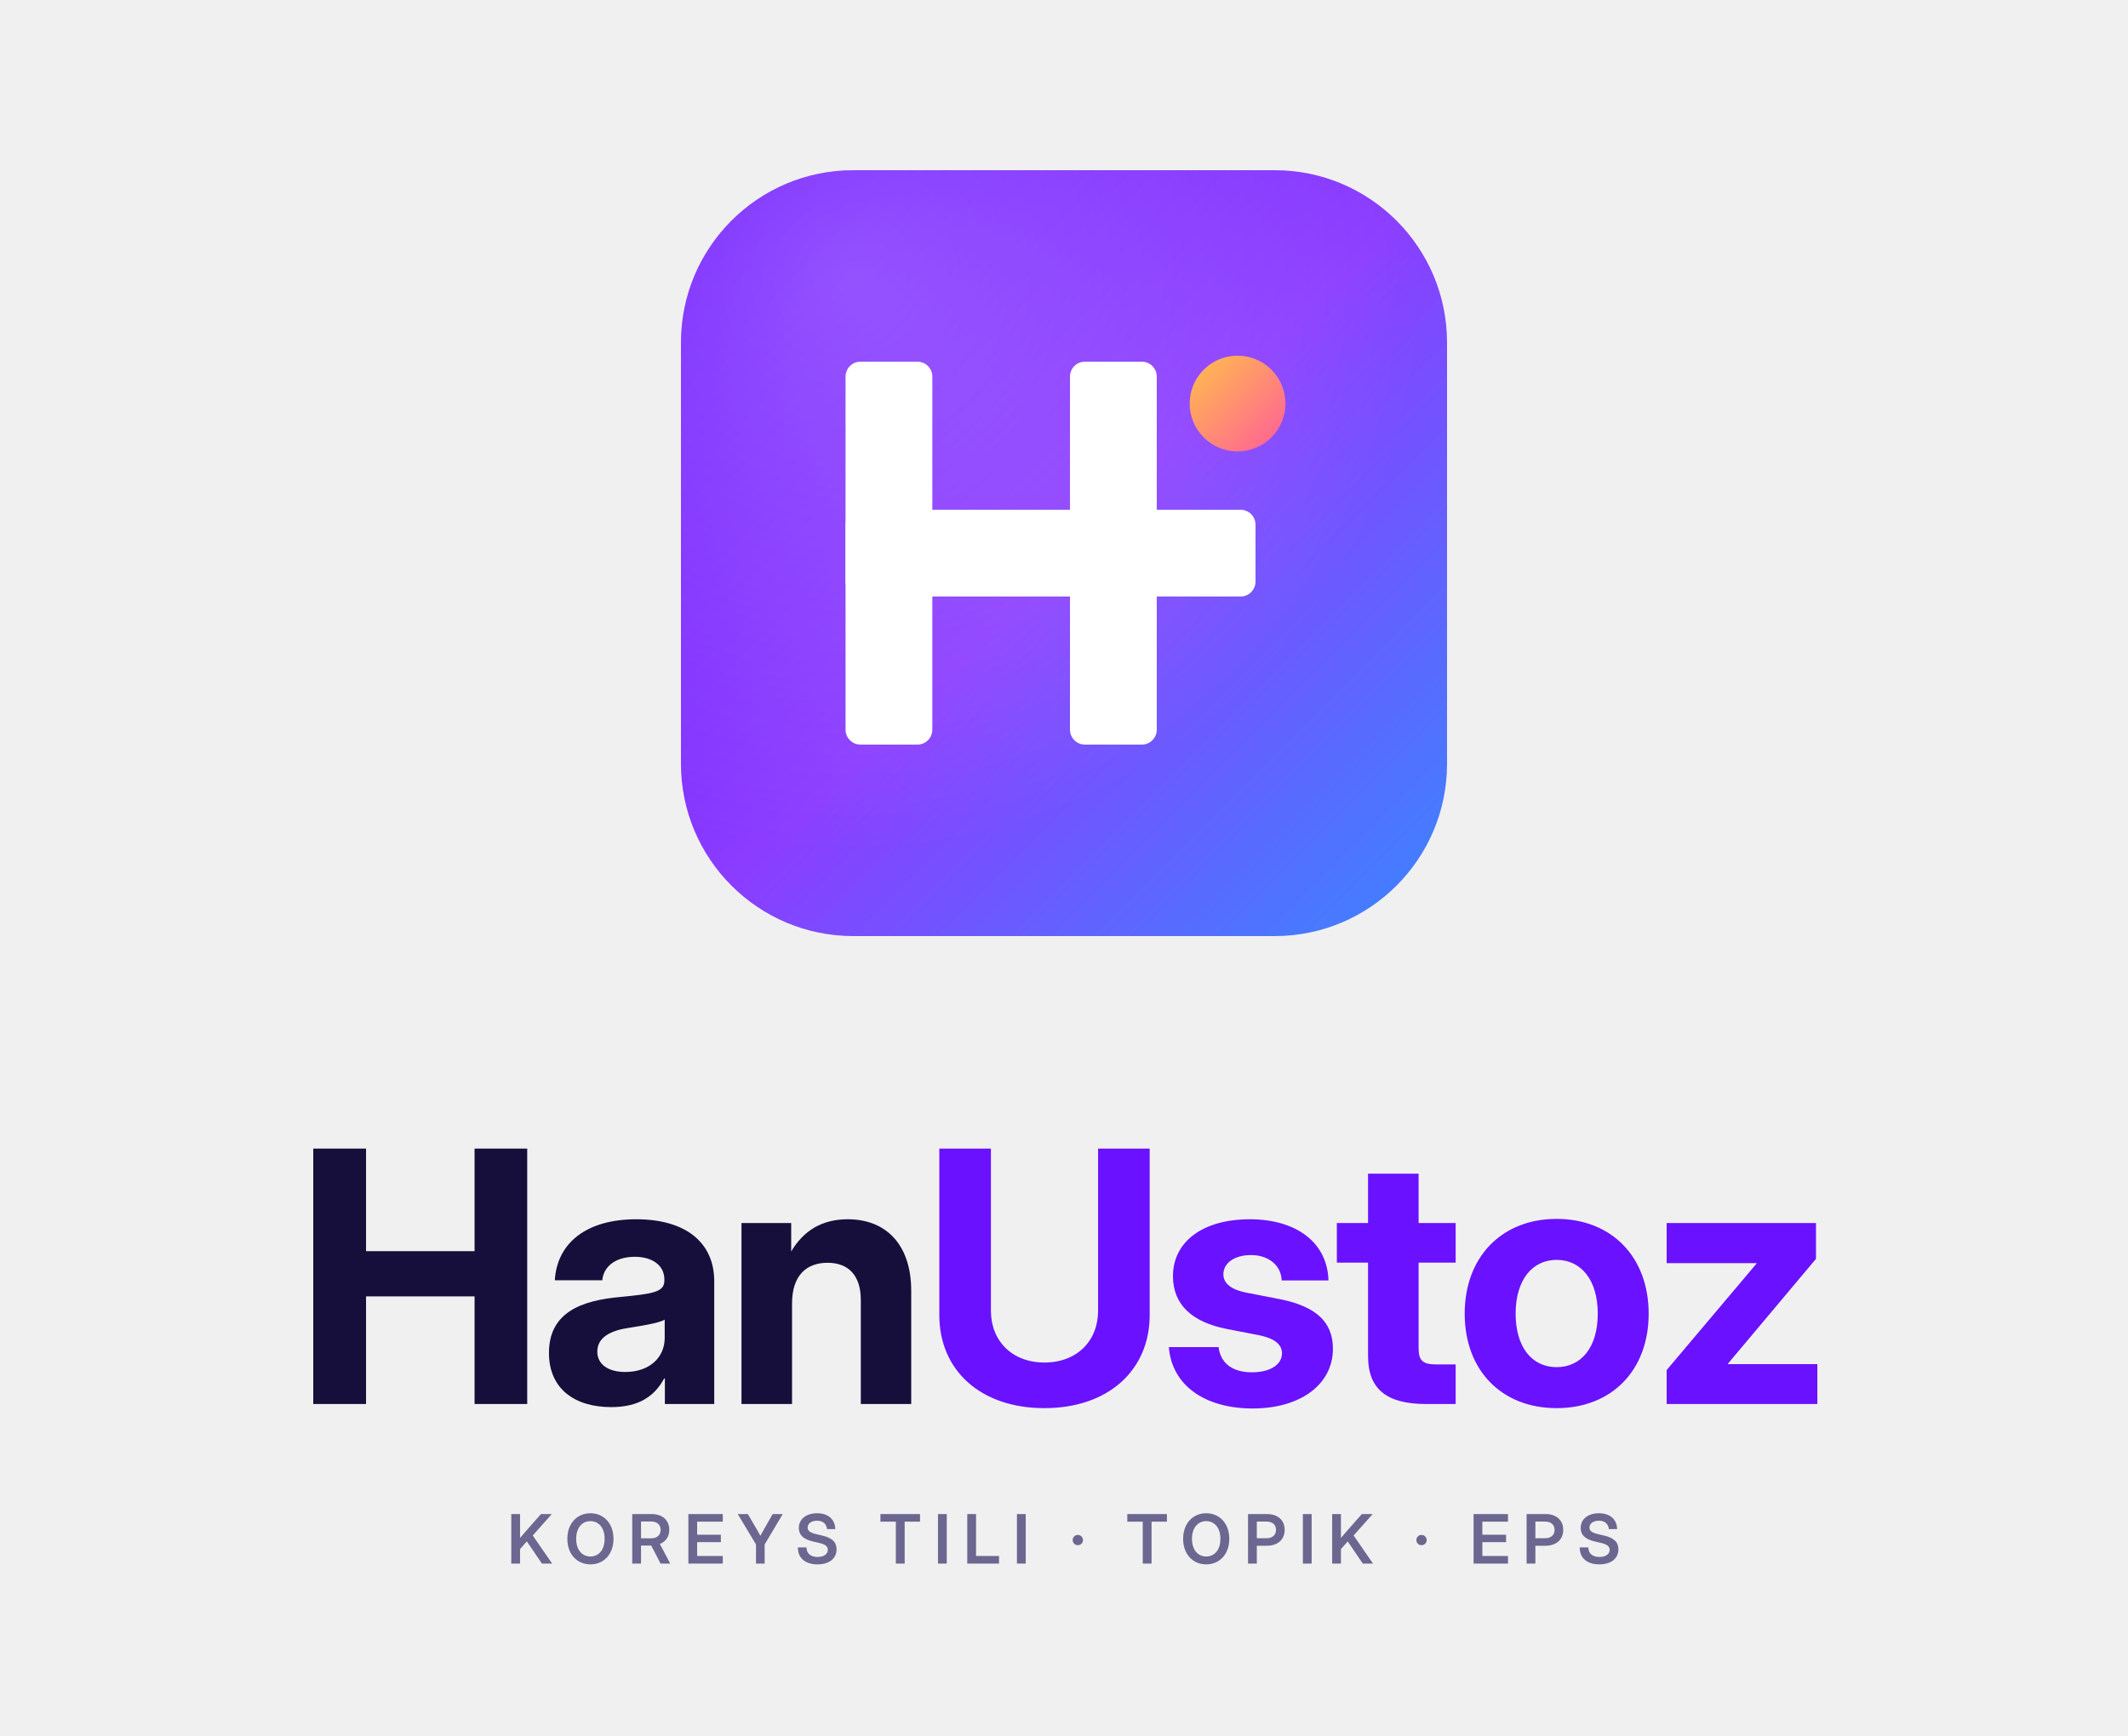
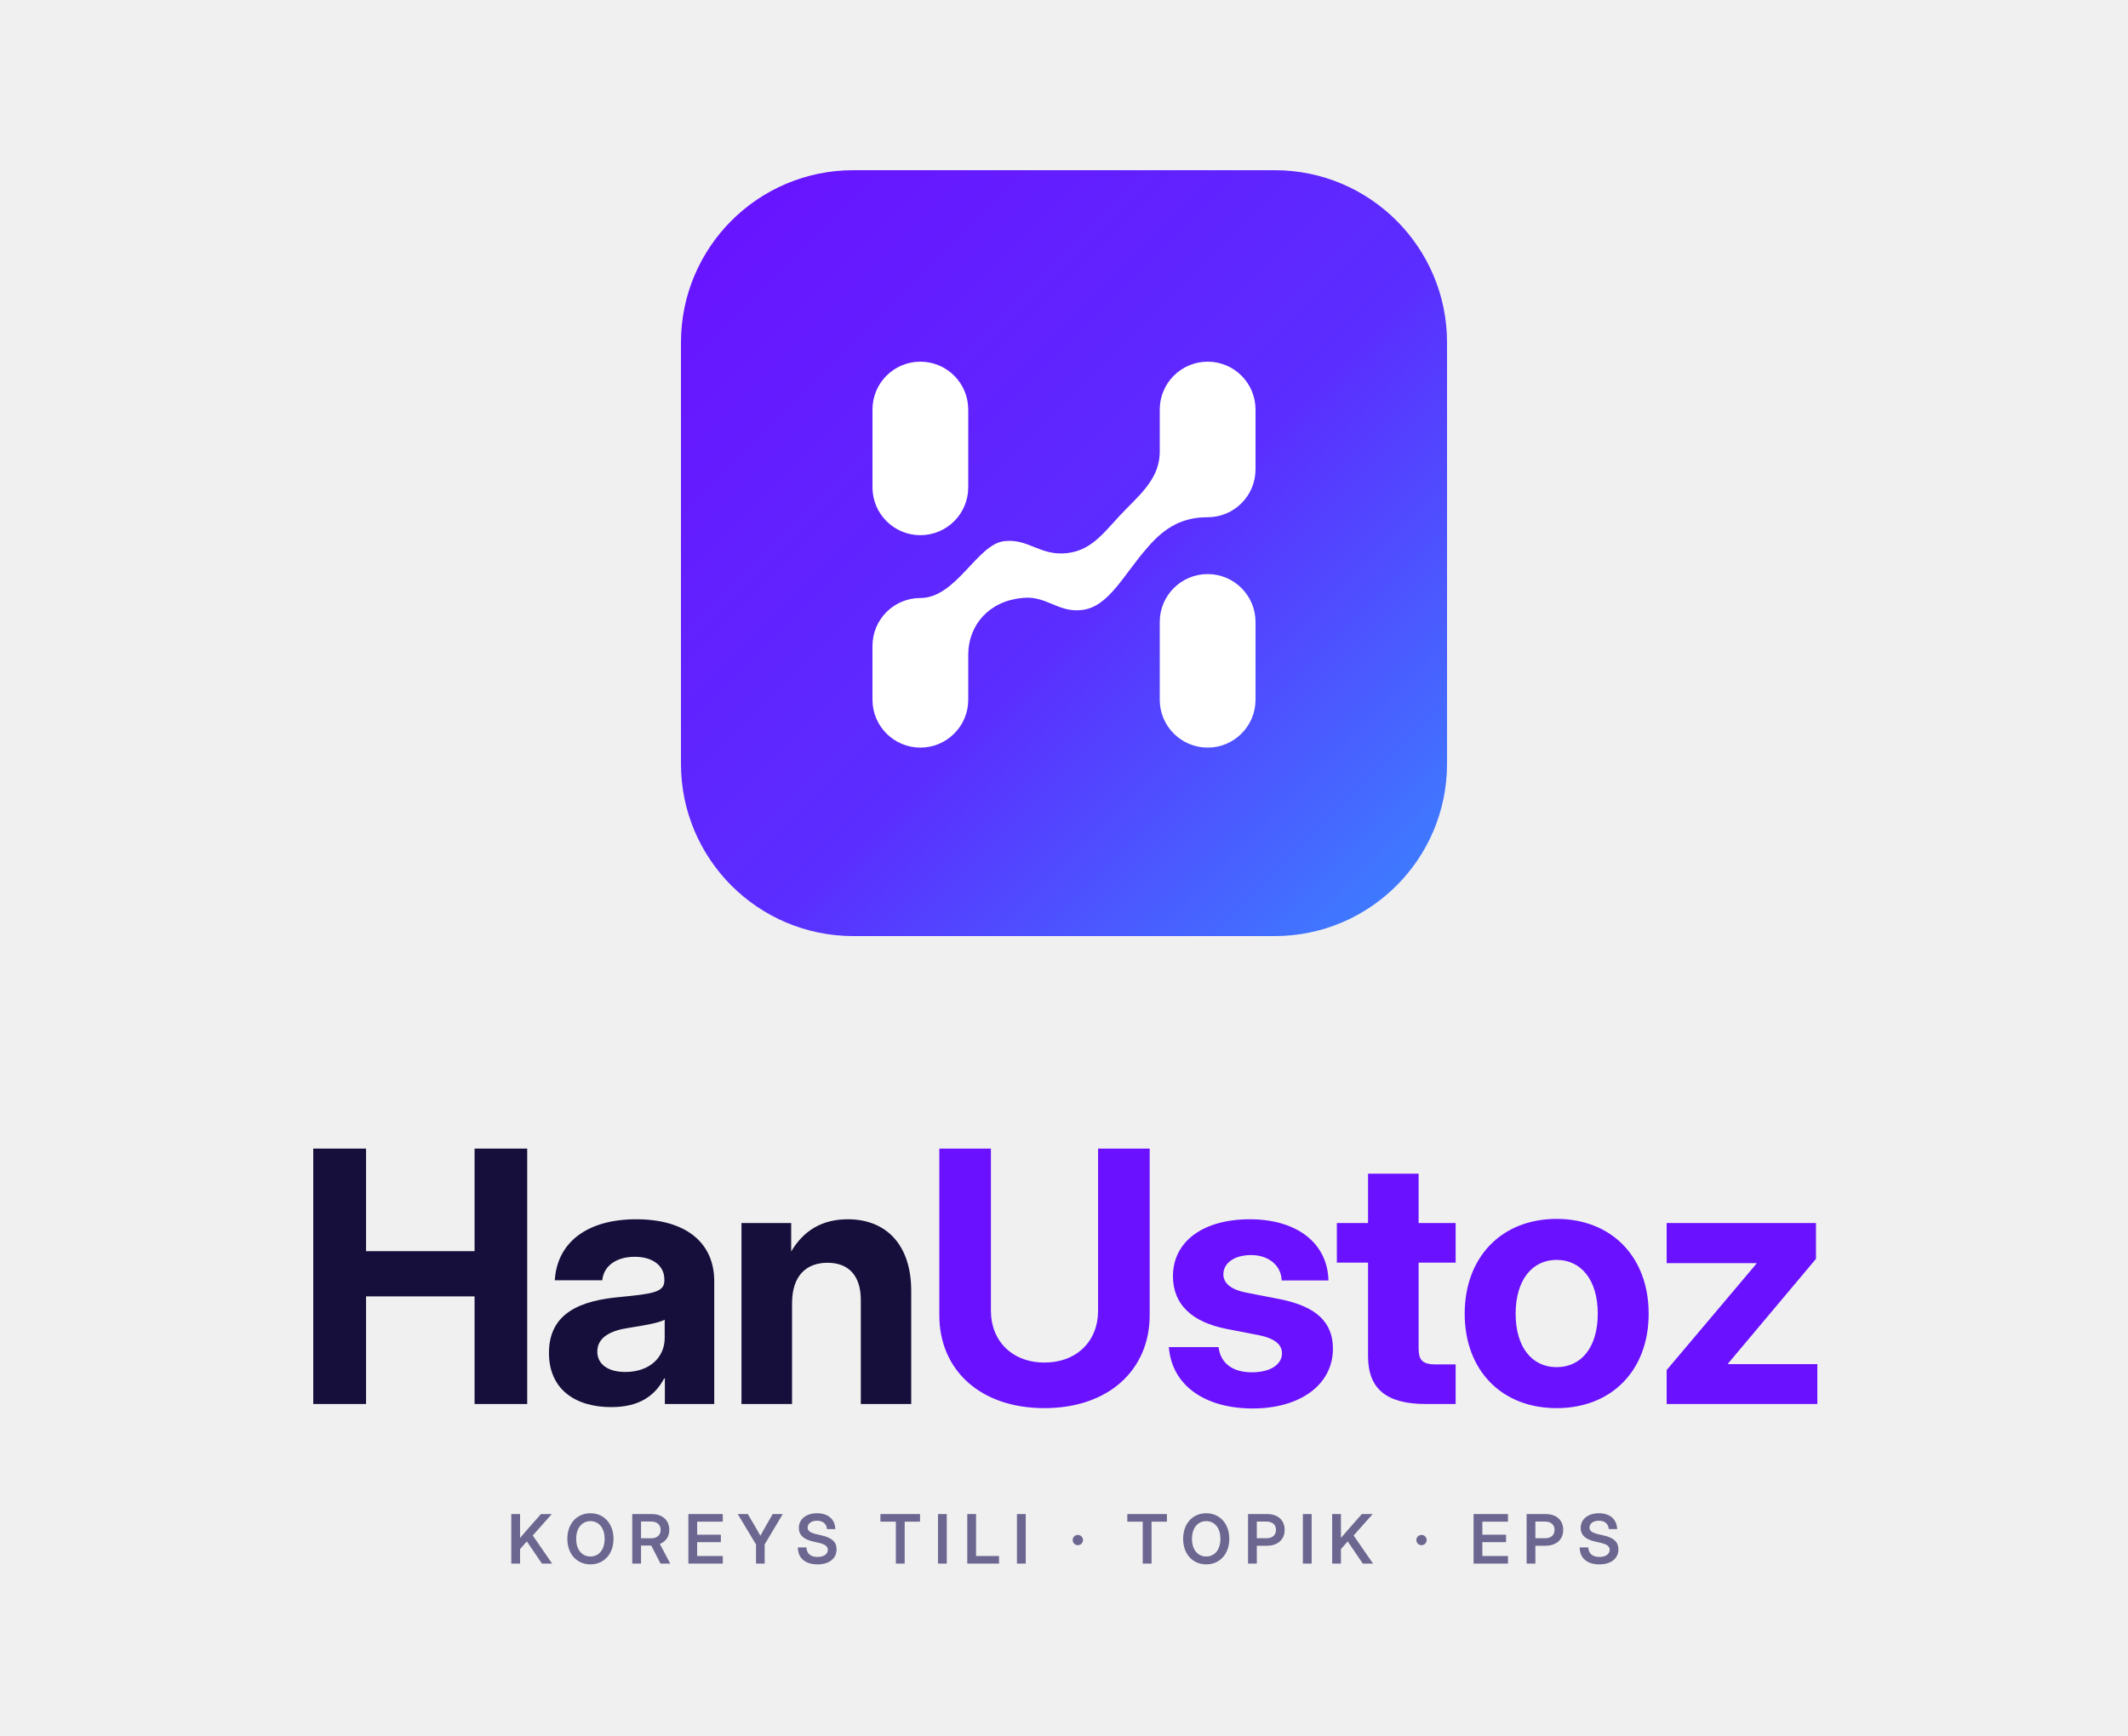
<svg xmlns="http://www.w3.org/2000/svg" width="640" height="522" viewBox="0 0 640 522">
  <defs>
    <linearGradient id="hq-bg" x1="0" y1="0" x2="1" y2="1">
      <stop offset="0" stop-color="#6a11ff" />
-       <stop offset=".5" stop-color="#8b3dff" />
+       <stop offset=".55" stop-color="#5b2dff" />
      <stop offset="1" stop-color="#3a86ff" />
-     </linearGradient>
-     <radialGradient id="hq-glow" cx=".22" cy=".14" r=".75">
-       <stop offset="0" stop-color="#fff" stop-opacity=".22" />
-       <stop offset="1" stop-color="#fff" stop-opacity="0" />
-     </radialGradient>
-     <linearGradient id="hq-sun" x1="0" y1="0" x2="1" y2="1">
-       <stop offset="0" stop-color="#ffc04a" />
-       <stop offset="1" stop-color="#ff5c9a" />
    </linearGradient>
  </defs>
  <g transform="translate(204.80 51.20)">
    <rect width="230.4" height="230.4" rx="51.84" fill="url(#hq-bg)" />
-     <rect width="230.4" height="230.4" rx="51.84" fill="url(#hq-glow)" />
-     <g transform="translate(0.00 0.00) scale(0.45)">
-       <g fill="#ffffff">
-         <rect x="110" y="128" width="58" height="256" rx="10" />
-         <rect x="260" y="128" width="58" height="256" rx="10" />
-         <rect x="110" y="227" width="274" height="58" rx="10" />
-       </g>
-       <circle cx="372" cy="156" r="32" fill="url(#hq-sun)" />
+     <g transform="translate(0.00 0.00) scale(0.45)" fill="#ffffff">
+       <rect x="128" y="128" width="64" height="116" rx="32" />
+       <rect x="320" y="270" width="64" height="116" rx="32" />
+       <path d="M128 354 A32 32 0 0 0 192 354 V324 C192 304 206 288 228 286 C244 284 252 296 268 294 C286 292 296 270 312 252 C324 238 336 232 352 232 A32 32 0 0 0 384 200 V160 A32 32 0 0 0 320 160 V188 C320 204 310 214 298 226 C284 240 276 254 258 256 C240 258 232 246 216 248 C198 250 184 286 160 286 A32 32 0 0 0 128 318 Z" />
    </g>
  </g>
  <g transform="translate(88.49 422.37)">
    <path d="M5.72 0.00L21.60 0.00L21.60 -32.38L54.24 -32.38L54.24 0.00L70.07 0.00L70.07 -76.83L54.24 -76.83L54.24 -45.99L21.60 -45.99L21.60 -76.83L5.72 -76.83ZM95.33 0.93C103.68 0.93 108.38 -2.37 111.26 -7.68L111.47 -7.68L111.47 0.00L126.32 0.00L126.32 -36.92C126.32 -48.57 117.76 -55.58 102.86 -55.58C87.91 -55.58 79.04 -48.47 78.37 -37.23L92.65 -37.23C93.01 -41.40 96.72 -44.29 102.40 -44.29C107.96 -44.29 111.32 -41.51 111.32 -37.49L111.32 -37.13C111.32 -33.62 107.81 -33.15 97.86 -32.18C86.51 -31.14 76.61 -27.64 76.61 -15.37C76.61 -4.49 84.45 0.93 95.33 0.93ZM99.56 -9.64C94.45 -9.64 91.15 -11.91 91.15 -15.78C91.15 -20.11 95.28 -22.12 100.49 -22.89C105.39 -23.67 109.67 -24.39 111.42 -25.37L111.42 -19.90C111.42 -14.03 106.88 -9.64 99.56 -9.64ZM149.72 -30.27C149.72 -38.72 154.10 -42.49 160.40 -42.49C166.74 -42.49 170.40 -38.62 170.40 -31.30L170.40 0.00L185.56 0.00L185.56 -34.08C185.56 -47.85 178.08 -55.58 166.48 -55.58C158.64 -55.58 153.12 -52.08 149.46 -45.89L149.46 -54.45L134.51 -54.45L134.51 0.00L149.72 0.00Z" fill="#160f3b" />
    <path transform="translate(188.44 0)" d="M37.18 1.24C56.36 1.24 68.84 -10.16 68.84 -26.76L68.84 -76.83L53.32 -76.83L53.32 -28.05C53.32 -18.98 46.97 -12.48 37.18 -12.48C27.43 -12.48 21.09 -19.03 21.09 -28.05L21.09 -76.83L5.57 -76.83L5.57 -26.76C5.57 -10.11 18.00 1.24 37.18 1.24ZM99.82 1.34C114.05 1.34 123.95 -5.78 123.95 -16.65C123.95 -24.65 118.90 -29.39 107.91 -31.56L97.60 -33.57C93.42 -34.44 91.00 -36.25 91.00 -39.03C91.00 -42.28 94.15 -44.81 99.35 -44.81C104.72 -44.81 108.43 -41.56 108.53 -37.18L122.61 -37.18C122.30 -48.52 113.02 -55.58 98.94 -55.58C84.76 -55.58 75.84 -48.78 75.84 -38.47C75.84 -30.01 81.46 -24.65 92.03 -22.58L101.57 -20.73C106.00 -19.85 108.63 -18.15 108.63 -15.26C108.63 -11.91 105.18 -9.54 99.56 -9.54C93.63 -9.54 90.12 -12.38 89.56 -17.12L74.60 -17.12C75.53 -5.41 85.69 1.34 99.82 1.34ZM160.86 -54.45L149.72 -54.45L149.72 -69.30L134.51 -69.30L134.51 -54.45L125.13 -54.45L125.13 -42.54L134.51 -42.54L134.51 -14.44C134.51 -4.54 140.03 0.00 151.99 0.00L160.86 0.00L160.86 -11.91L155.03 -11.91C150.91 -11.91 149.72 -13.10 149.72 -16.81L149.72 -42.54L160.86 -42.54ZM191.22 1.24C207.77 1.24 218.91 -10.11 218.91 -27.17C218.91 -44.24 207.77 -55.69 191.22 -55.69C174.72 -55.69 163.58 -44.24 163.58 -27.17C163.58 -10.11 174.72 1.24 191.22 1.24ZM191.22 -11.09C183.85 -11.09 178.90 -17.07 178.90 -27.17C178.90 -37.33 183.90 -43.36 191.22 -43.36C198.60 -43.36 203.60 -37.33 203.60 -27.17C203.60 -17.07 198.65 -11.09 191.22 -11.09ZM224.32 0.00L269.64 0.00L269.64 -12.01L242.78 -12.01L242.78 -12.17L269.23 -43.67L269.23 -54.45L224.32 -54.45L224.32 -42.38L251.34 -42.38L251.34 -42.23L224.32 -10.21Z" fill="#6a11ff" />
  </g>
  <path transform="translate(152.53 470.37)" d="M1.24 0.00L3.88 0.00L3.88 -4.36L5.92 -6.67L10.45 0.00L13.53 0.00L7.70 -8.45L13.43 -14.90L10.17 -14.90L6.21 -10.41C5.43 -9.51 4.66 -8.61 3.88 -7.71L3.88 -14.90L1.24 -14.90ZM25.04 0.24C29.03 0.24 31.98 -2.79 31.98 -7.44C31.98 -12.11 29.03 -15.14 25.04 -15.14C21.05 -15.14 18.10 -12.11 18.10 -7.44C18.10 -2.80 21.05 0.24 25.04 0.24ZM25.04 -2.13C22.60 -2.13 20.76 -4.04 20.76 -7.44C20.76 -10.85 22.60 -12.77 25.04 -12.77C27.47 -12.77 29.31 -10.85 29.31 -7.44C29.31 -4.04 27.47 -2.13 25.04 -2.13ZM37.62 0.00L40.26 0.00L40.26 -5.42L43.26 -5.42C43.29 -5.42 43.31 -5.42 43.33 -5.42L46.13 0.00L49.04 0.00L45.93 -5.90C47.70 -6.62 48.76 -8.11 48.76 -10.14C48.76 -13.06 46.71 -14.90 43.43 -14.90L37.62 -14.90ZM40.26 -7.60L40.26 -12.66L43.28 -12.66C45.06 -12.66 46.16 -11.69 46.16 -10.14C46.16 -8.58 45.06 -7.60 43.30 -7.60ZM54.50 0.00L64.85 0.00L64.85 -2.29L57.14 -2.29L57.14 -6.44L64.27 -6.44L64.27 -8.69L57.14 -8.69L57.14 -12.61L64.85 -12.61L64.85 -14.90L54.50 -14.90ZM74.84 0.00L77.44 0.00L77.44 -5.76L82.89 -14.90L79.86 -14.90L77.23 -10.31C76.86 -9.67 76.51 -9.02 76.16 -8.37C75.81 -9.02 75.45 -9.67 75.07 -10.31L72.38 -14.90L69.34 -14.90L74.84 -5.76ZM93.33 0.24C96.86 0.24 99.07 -1.52 99.07 -4.30C99.07 -6.49 97.68 -7.78 94.59 -8.47L93.08 -8.82C91.14 -9.27 90.37 -9.83 90.37 -10.83C90.37 -12.05 91.54 -12.90 93.19 -12.90C94.93 -12.90 96.07 -11.95 96.18 -10.38L98.69 -10.38C98.60 -13.34 96.53 -15.14 93.20 -15.14C89.91 -15.14 87.72 -13.36 87.72 -10.70C87.72 -8.61 89.09 -7.30 92.07 -6.62L93.67 -6.26C95.66 -5.80 96.44 -5.19 96.44 -4.14C96.44 -2.83 95.21 -1.99 93.35 -1.99C91.28 -1.99 90.04 -3.06 90.02 -4.86L87.43 -4.86C87.43 -1.67 89.64 0.24 93.33 0.24ZM112.26 -12.61L116.90 -12.61L116.90 0.00L119.55 0.00L119.55 -12.61L124.17 -12.61L124.17 -14.90L112.26 -14.90ZM132.21 -14.90L129.57 -14.90L129.57 0.00L132.21 0.00ZM138.38 0.00L147.93 0.00L147.93 -2.29L141.02 -2.29L141.02 -14.90L138.38 -14.90ZM155.96 -14.90L153.32 -14.90L153.32 0.00L155.96 0.00ZM171.63 -5.53C172.49 -5.53 173.18 -6.21 173.18 -7.08C173.18 -7.94 172.49 -8.62 171.63 -8.62C170.77 -8.62 170.08 -7.94 170.08 -7.08C170.08 -6.21 170.77 -5.53 171.63 -5.53ZM186.51 -12.61L191.15 -12.61L191.15 0.00L193.80 0.00L193.80 -12.61L198.42 -12.61L198.42 -14.90L186.51 -14.90ZM210.24 0.24C214.23 0.24 217.18 -2.79 217.18 -7.44C217.18 -12.11 214.23 -15.14 210.24 -15.14C206.25 -15.14 203.30 -12.11 203.30 -7.44C203.30 -2.80 206.25 0.24 210.24 0.24ZM210.24 -2.13C207.80 -2.13 205.96 -4.04 205.96 -7.44C205.96 -10.85 207.80 -12.77 210.24 -12.77C212.67 -12.77 214.51 -10.85 214.51 -7.44C214.51 -4.04 212.67 -2.13 210.24 -2.13ZM222.82 0.00L225.46 0.00L225.46 -5.36L228.46 -5.36C231.73 -5.36 233.83 -7.21 233.83 -10.14C233.83 -13.06 231.78 -14.90 228.51 -14.90L222.82 -14.90ZM225.46 -7.62L225.46 -12.64L228.36 -12.64C230.14 -12.64 231.23 -11.69 231.23 -10.14C231.23 -8.58 230.14 -7.62 228.36 -7.62ZM241.95 -14.90L239.31 -14.90L239.31 0.00L241.95 0.00ZM248.12 0.00L250.76 0.00L250.76 -4.36L252.80 -6.67L257.33 0.00L260.41 0.00L254.58 -8.45L260.31 -14.90L257.05 -14.90L253.09 -10.41C252.31 -9.51 251.54 -8.61 250.76 -7.71L250.76 -14.90L248.12 -14.90ZM274.99 -5.53C275.85 -5.53 276.54 -6.21 276.54 -7.08C276.54 -7.94 275.85 -8.62 274.99 -8.62C274.13 -8.62 273.44 -7.94 273.44 -7.08C273.44 -6.21 274.13 -5.53 274.99 -5.53ZM290.65 0.00L301.00 0.00L301.00 -2.29L293.29 -2.29L293.29 -6.44L300.42 -6.44L300.42 -8.69L293.29 -8.69L293.29 -12.61L301.00 -12.61L301.00 -14.90L290.65 -14.90ZM306.60 0.00L309.24 0.00L309.24 -5.36L312.24 -5.36C315.51 -5.36 317.61 -7.21 317.61 -10.14C317.61 -13.06 315.56 -14.90 312.29 -14.90L306.60 -14.90ZM309.24 -7.62L309.24 -12.64L312.14 -12.64C313.92 -12.64 315.01 -11.69 315.01 -10.14C315.01 -8.58 313.92 -7.62 312.14 -7.62ZM328.47 0.24C332.00 0.24 334.21 -1.52 334.21 -4.30C334.21 -6.49 332.82 -7.78 329.73 -8.47L328.22 -8.82C326.28 -9.27 325.51 -9.83 325.51 -10.83C325.51 -12.05 326.68 -12.90 328.33 -12.90C330.07 -12.90 331.21 -11.95 331.32 -10.38L333.83 -10.38C333.74 -13.34 331.67 -15.14 328.34 -15.14C325.05 -15.14 322.86 -13.36 322.86 -10.70C322.86 -8.61 324.23 -7.30 327.21 -6.62L328.81 -6.26C330.80 -5.80 331.58 -5.19 331.58 -4.14C331.58 -2.83 330.35 -1.99 328.49 -1.99C326.42 -1.99 325.18 -3.06 325.16 -4.86L322.57 -4.86C322.57 -1.67 324.78 0.24 328.47 0.24Z" fill="#6b6790" />
</svg>
